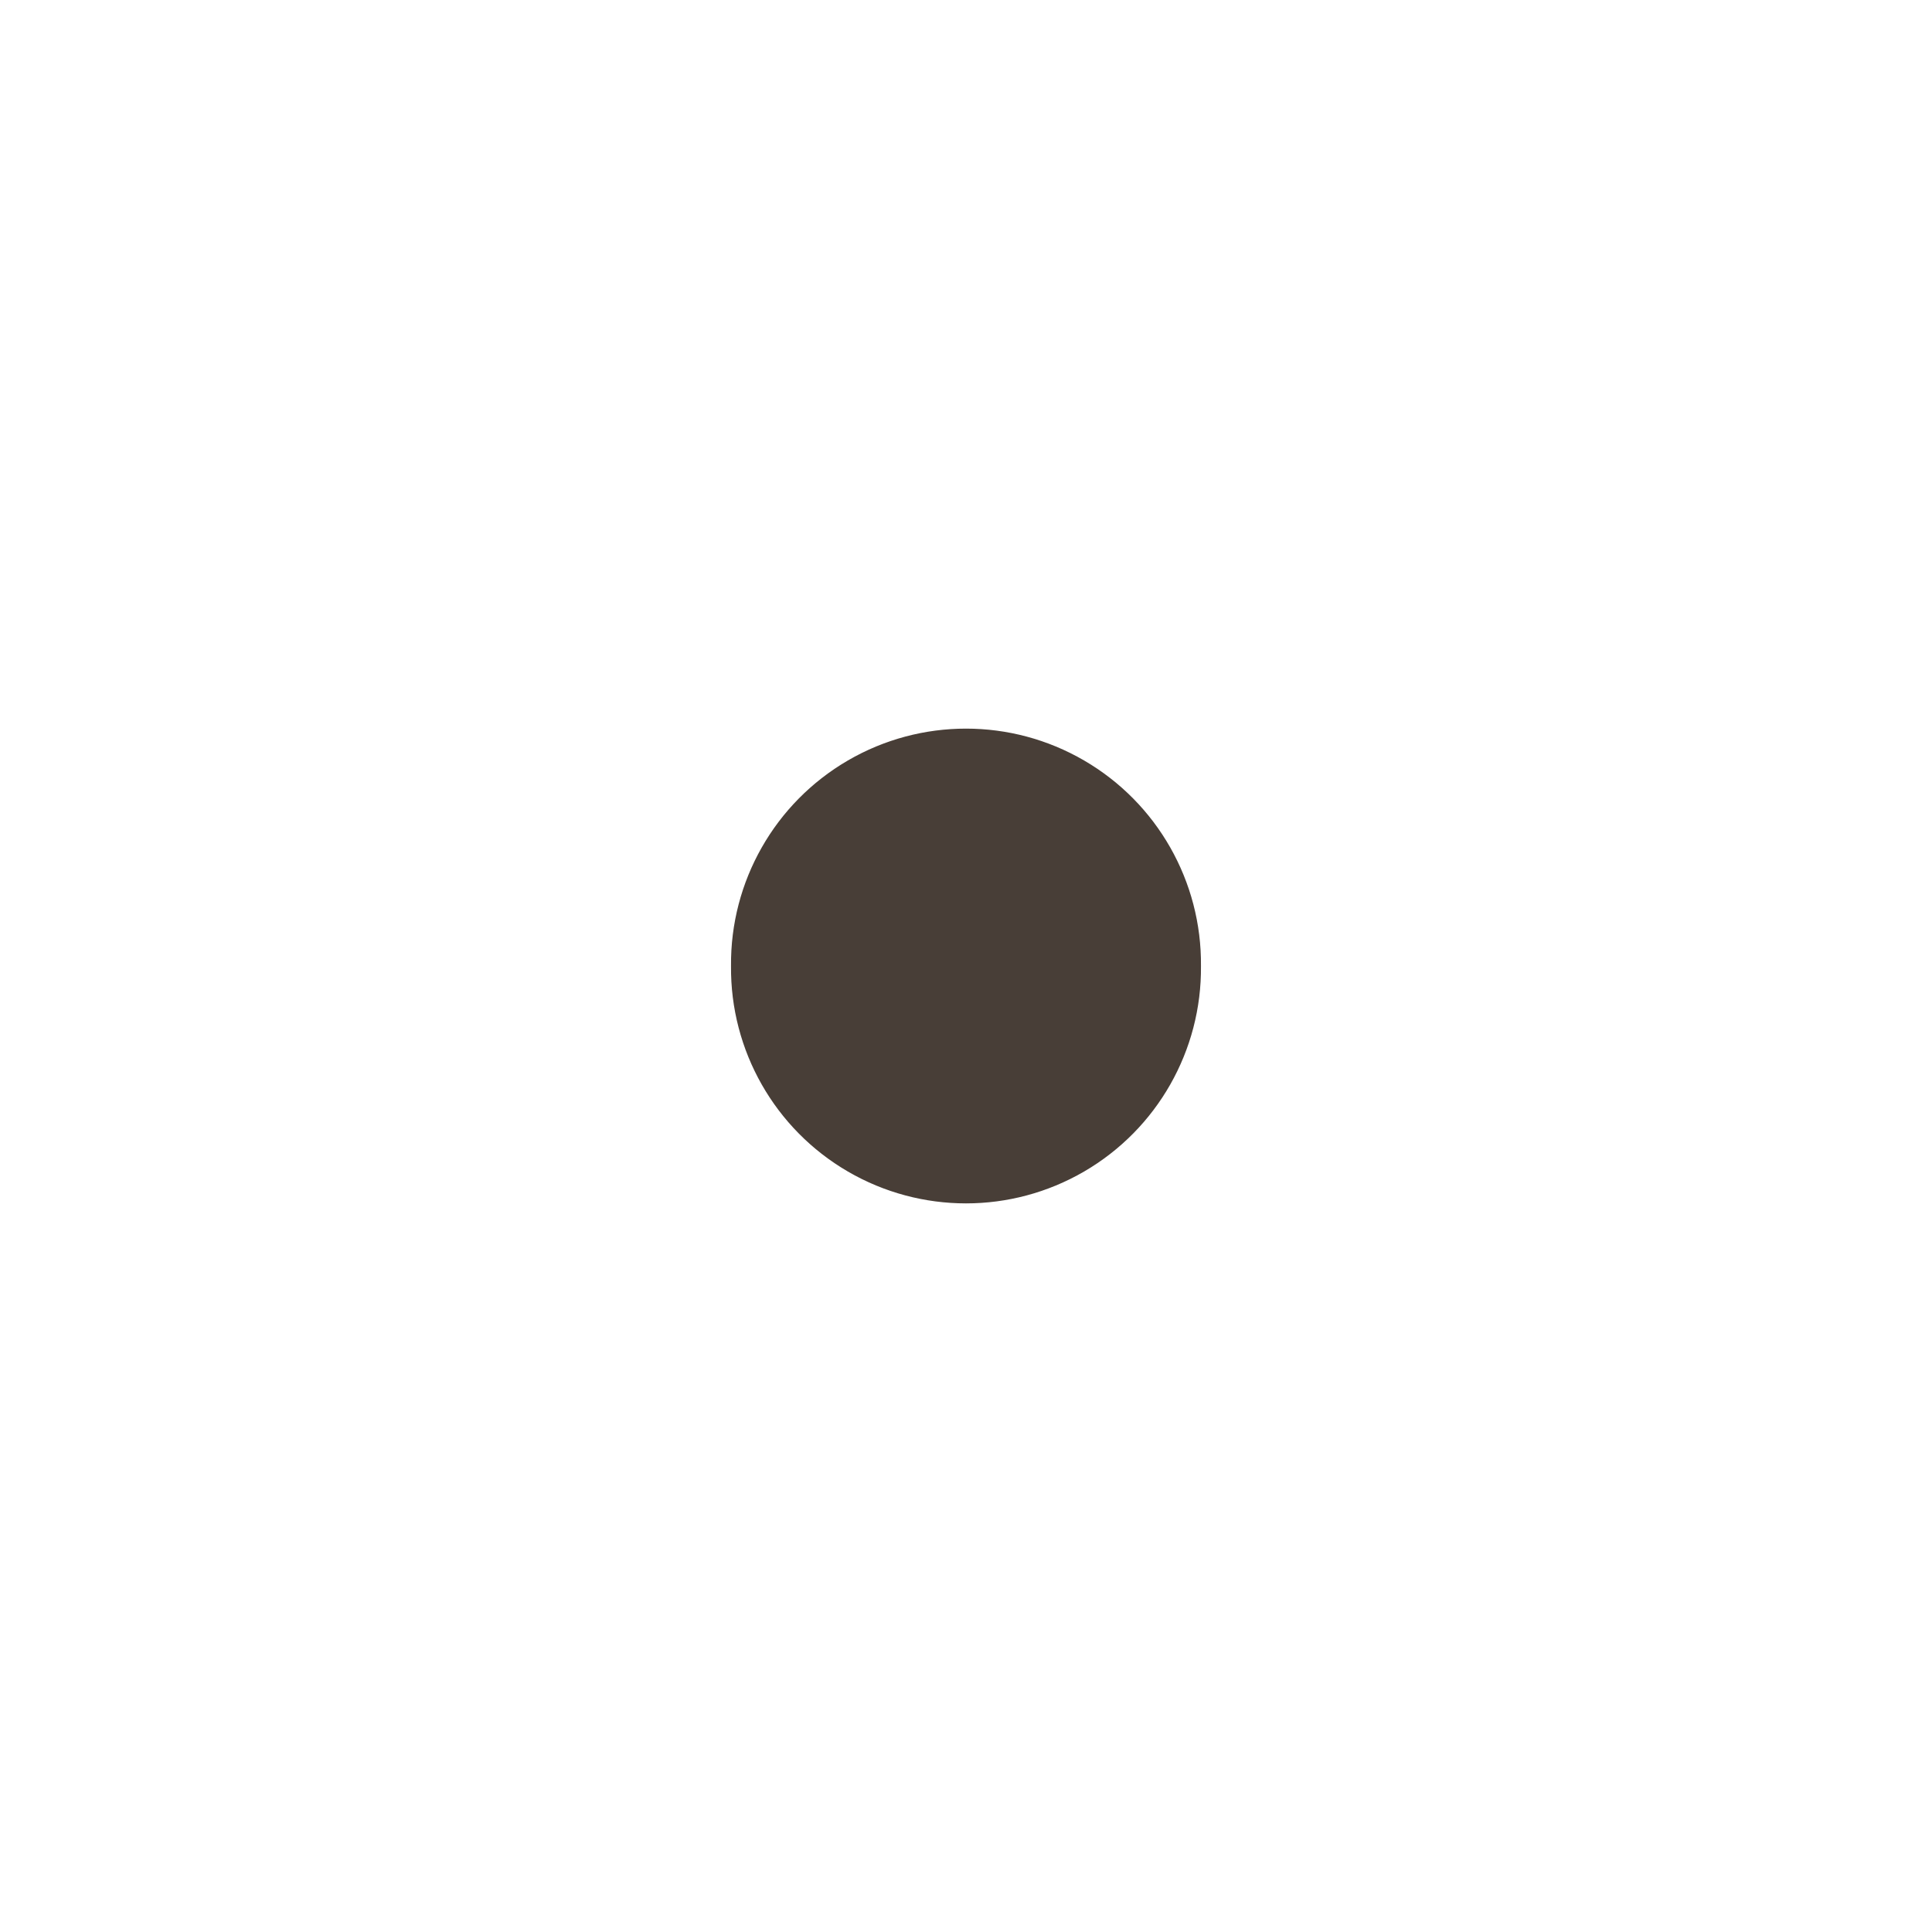
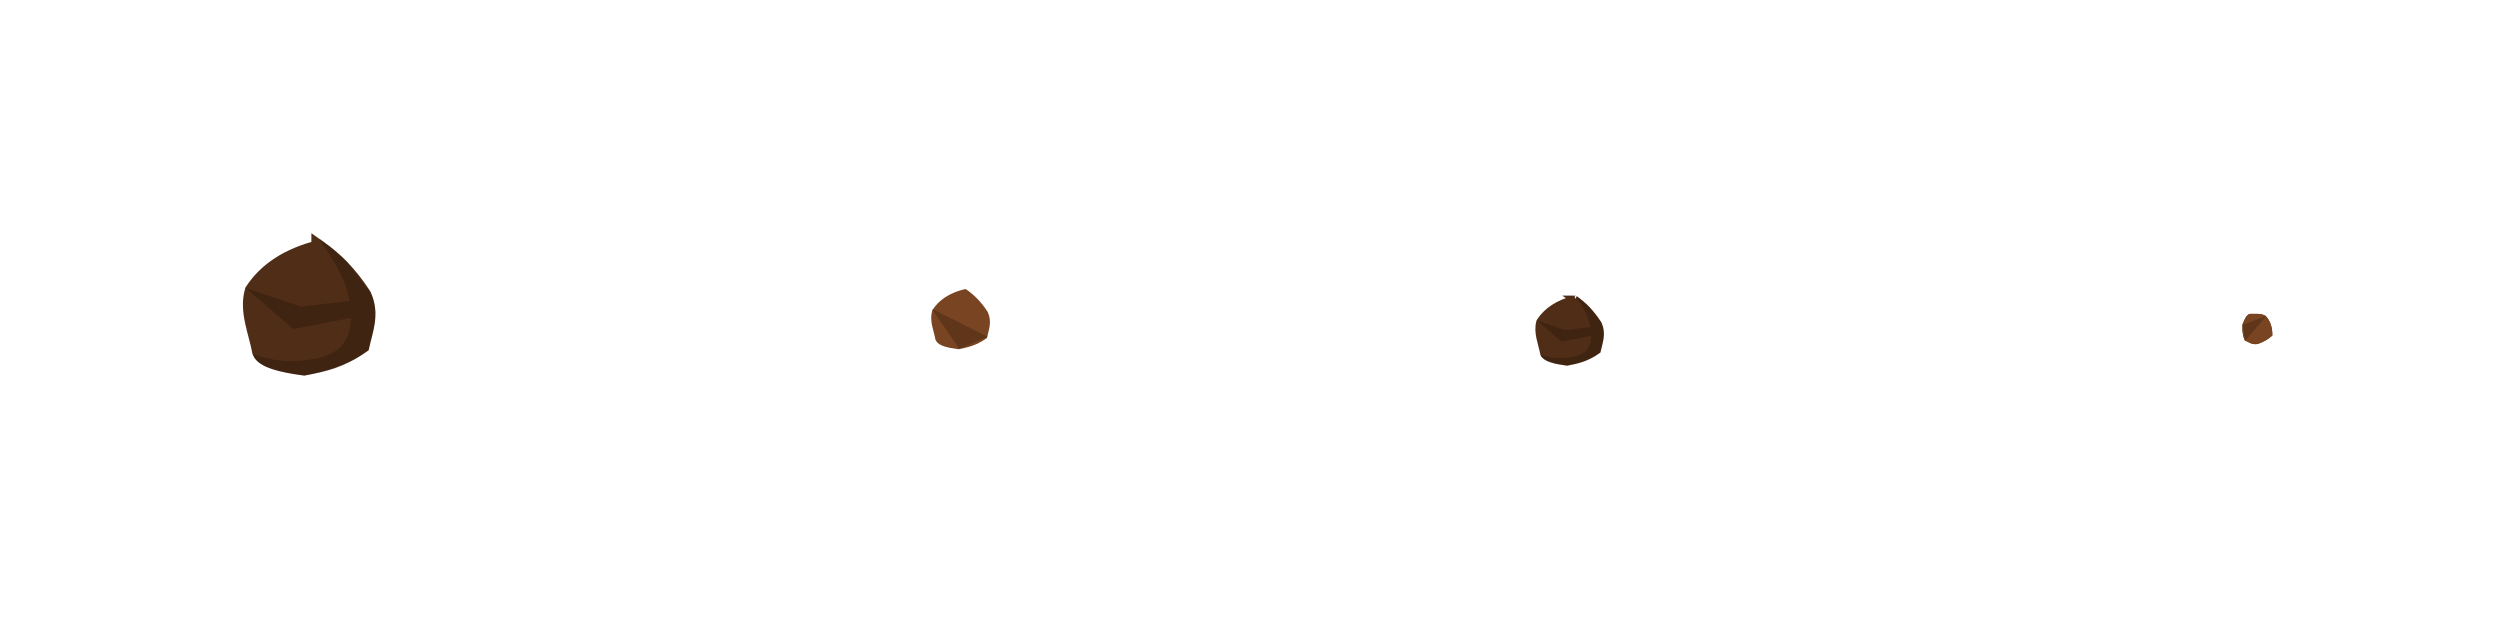
- <svg xmlns="http://www.w3.org/2000/svg" width="32" height="32" id="svg2" version="1.1">
+ <svg xmlns="http://www.w3.org/2000/svg" width="128" height="32" id="svg2" version="1.1">
  <defs id="defs4" />
  <g id="layer1" transform="translate(0,-1020.362)">
-     <path style="fill:#483e37;fill-opacity:1;stroke:#483e37;stroke-width:0.511;stroke-linecap:butt;stroke-linejoin:miter;stroke-miterlimit:4;stroke-opacity:1;stroke-dasharray:none;stroke-dashoffset:0" id="path2985" d="m 26.071,16.732 a 9.911,9.732 0 1 1 -19.821,0 9.911,9.732 0 1 1 19.821,0 z" transform="matrix(0.3828332,0,0,0.3898576,9.813142,1029.839)" />
+     <path style="fill:#502d16;stroke:#502d16;stroke-width:0.771px;stroke-linecap:butt;stroke-linejoin:miter;stroke-opacity:1" d="m 16.328,1033.044 c -1.606,0.405 -2.719,1.155 -3.408,2.203 -0.303,1.044 0.185,2.088 0.379,3.132 0.173,0.435 1.095,0.665 2.272,0.826 0.955,-0.188 1.915,-0.407 2.96,-1.136 0.177,-0.82 0.531,-1.589 0.103,-2.582 -0.718,-1.118 -1.496,-1.875 -2.306,-2.444 z" id="path2983" />
+     <path style="opacity:0.2;fill:#000000;fill-opacity:1;stroke:none" d="m 16.397,1032.589 -0.072,0.024 c 0,0 1.09,1.433 1.422,2.554 0.057,0.194 0.106,0.391 0.145,0.602 l -2.482,0.289 -2.819,-0.94 2.433,2.096 2.939,-0.578 c -0.008,0.488 -0.106,0.958 -0.385,1.325 -0.559,0.733 -1.706,0.85 -2.626,0.891 -0.915,0.041 -2,-0.361 -2,-0.361 0.098,0.515 0.898,0.89 2.602,1.084 1.013,-0.15 2.019,-0.301 3.301,-1.301 0.177,-0.646 0.362,-1.3 0.361,-1.903 l 0.024,0 -0.024,-0.12 c -0.014,-0.331 -0.103,-0.643 -0.265,-0.94 l -1.253,-1.638 -1.301,-1.084 z" id="path2985" />
+     <g id="g3880">
+       <path id="path2983-57" d="m 80.623,1035.697 c -0.831,0.21 -1.407,0.598 -1.763,1.14 -0.157,0.54 0.096,1.08 0.196,1.62 0.09,0.225 0.566,0.344 1.175,0.427 0.494,-0.097 0.991,-0.211 1.531,-0.588 0.092,-0.424 0.275,-0.822 0.053,-1.335 -0.371,-0.579 -0.774,-0.97 -1.193,-1.264 z" style="fill:#502d16;stroke:#502d16;stroke-width:0.399px;stroke-linecap:butt;stroke-linejoin:miter;stroke-opacity:1" />
+       <path id="path2985-4" d="m 80.659,1035.462 -0.037,0.012 c 0,0 0.564,0.741 0.735,1.321 0.03,0.1 0.055,0.202 0.075,0.312 l -1.284,0.15 -1.458,-0.486 1.259,1.084 1.521,-0.299 c -0.004,0.252 -0.055,0.496 -0.199,0.686 -0.289,0.379 -0.882,0.44 -1.359,0.461 -0.473,0.021 -1.035,-0.187 -1.035,-0.187 0.051,0.266 0.465,0.461 1.346,0.561 0.524,-0.078 1.045,-0.156 1.708,-0.673 0.091,-0.334 0.187,-0.672 0.187,-0.985 l 0.012,0 -0.012,-0.062 c -0.007,-0.171 -0.053,-0.333 -0.137,-0.486 l -0.648,-0.848 -0.673,-0.561 z" style="opacity:0.2;fill:#000000;fill-opacity:1;stroke:none" />
+     </g>
+     <g id="g3884" transform="translate(97.9848,-8.08122)">
+       <path id="path2983-5" d="m 18.271,1045.58 c -0.003,-0.385 -0.111,-0.678 -0.31,-0.891 -0.219,-0.126 -0.482,-0.073 -0.729,-0.087 -0.108,0.015 -0.211,0.211 -0.312,0.468 -0.01,0.226 -0.013,0.455 0.094,0.731 0.175,0.085 0.33,0.208 0.578,0.166 0.292,-0.101 0.506,-0.235 0.679,-0.387 z" style="fill:#784421;fill-opacity:1;stroke:#784421;stroke-width:0.179px;stroke-linecap:butt;stroke-linejoin:miter;stroke-opacity:1" />
+       <path id="path3781" d="m 18.058,1044.613 -1.084,1.279 -0.138,-0.818 z" style="opacity:0.2;fill:#000000;fill-opacity:1;stroke:none" />
+       <path style="fill:#784421;fill-opacity:1;stroke:#784421;stroke-width:0.179px;stroke-linecap:butt;stroke-linejoin:miter;stroke-opacity:1" d="m 18.271,1045.58 c -0.003,-0.385 -0.111,-0.678 -0.31,-0.891 -0.219,-0.126 -0.482,-0.073 -0.729,-0.087 -0.108,0.015 -0.211,0.211 -0.312,0.468 -0.01,0.226 -0.013,0.455 0.094,0.731 0.175,0.085 0.33,0.208 0.578,0.166 0.292,-0.101 0.506,-0.235 0.679,-0.387 z" id="path3834" />
+       <path style="opacity:0.2;fill:#000000;fill-opacity:1;stroke:none" d="m 18.058,1044.613 -1.084,1.279 -0.138,-0.818 z" id="path3836" />
+     </g>
+     <g id="g3894" transform="translate(23.86485,9.596449)">
+       <path id="path2983-5-80" d="m 25.537,1025.744 c -0.712,0.179 -1.205,0.512 -1.51,0.976 -0.134,0.463 0.082,0.925 0.168,1.388 0.077,0.193 0.485,0.295 1.007,0.366 0.423,-0.083 0.849,-0.18 1.312,-0.503 0.078,-0.363 0.235,-0.704 0.046,-1.144 -0.318,-0.495 -0.663,-0.831 -1.022,-1.083 z" style="fill:#784421;fill-opacity:1;stroke:#784421;stroke-width:0.342px;stroke-linecap:butt;stroke-linejoin:miter;stroke-opacity:1" />
+       <path id="path3781-8" d="m 23.845,1026.575 2.857,1.429 -1.451,0.625 z" style="opacity:0.2;fill:#000000;fill-opacity:1;stroke:none" />
+     </g>
  </g>
</svg>
